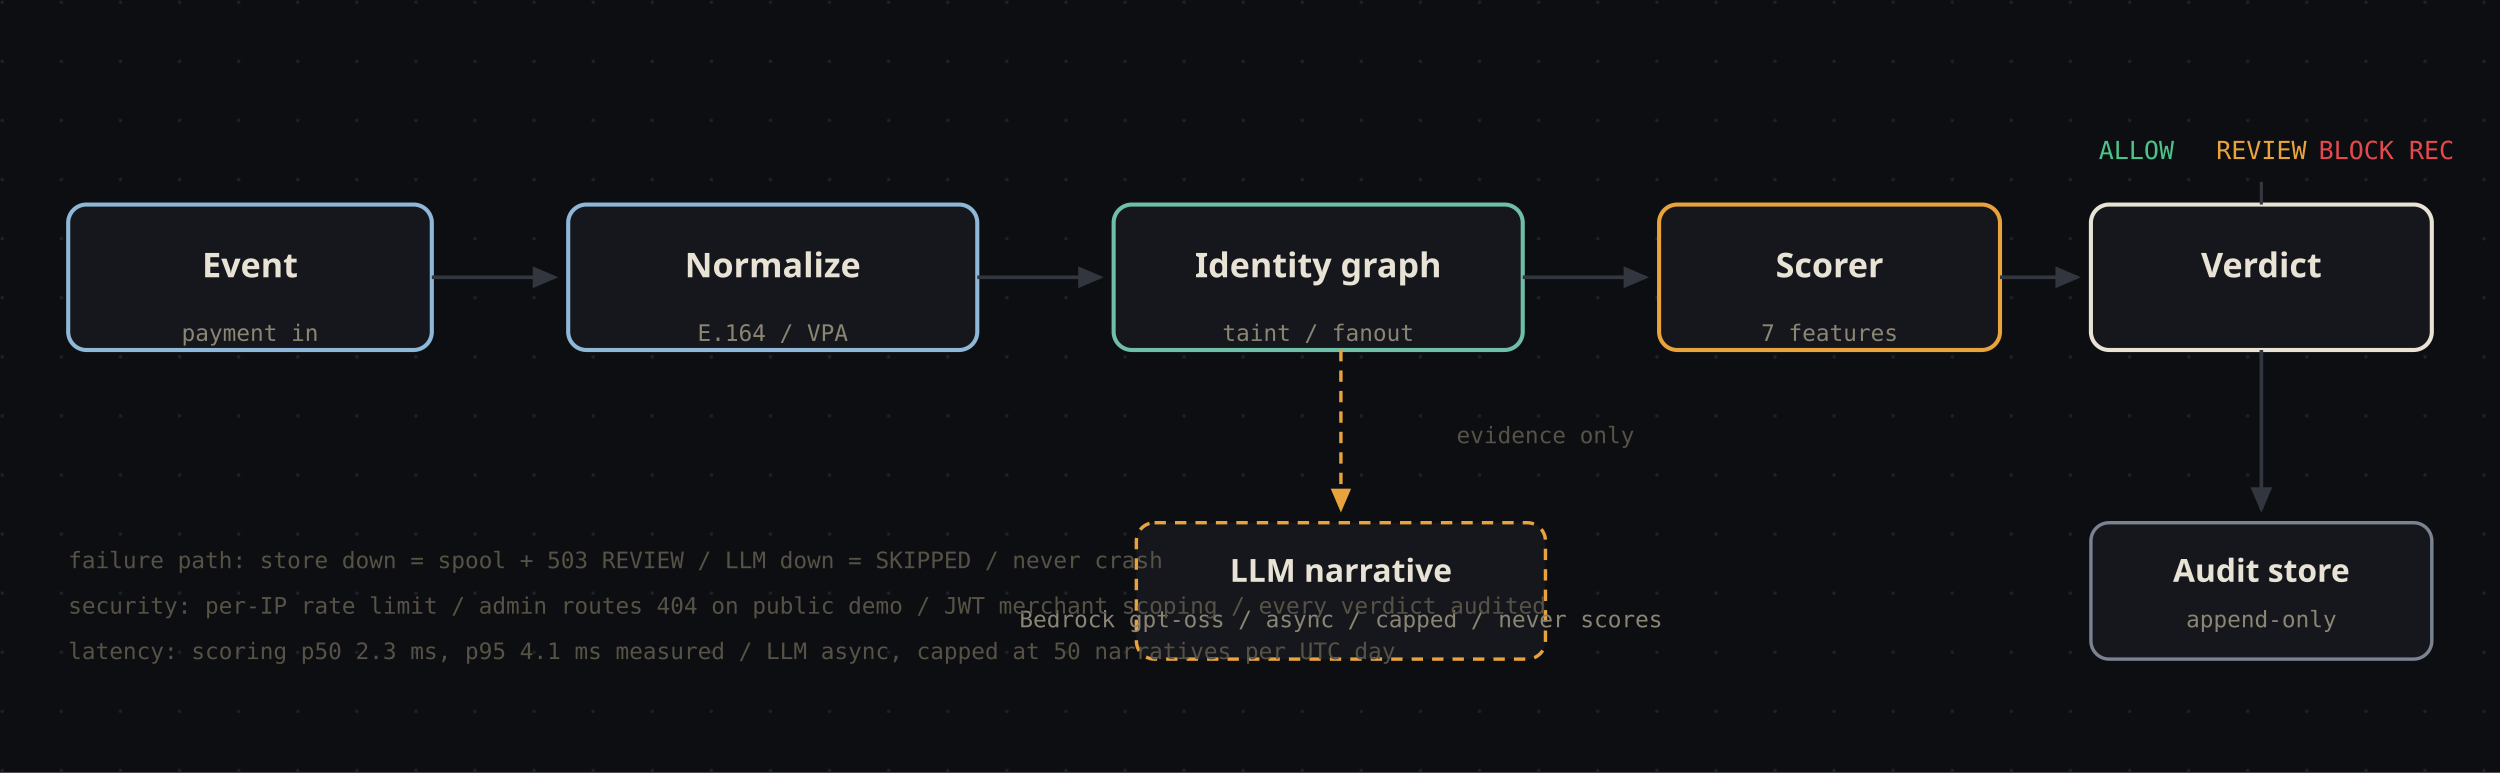
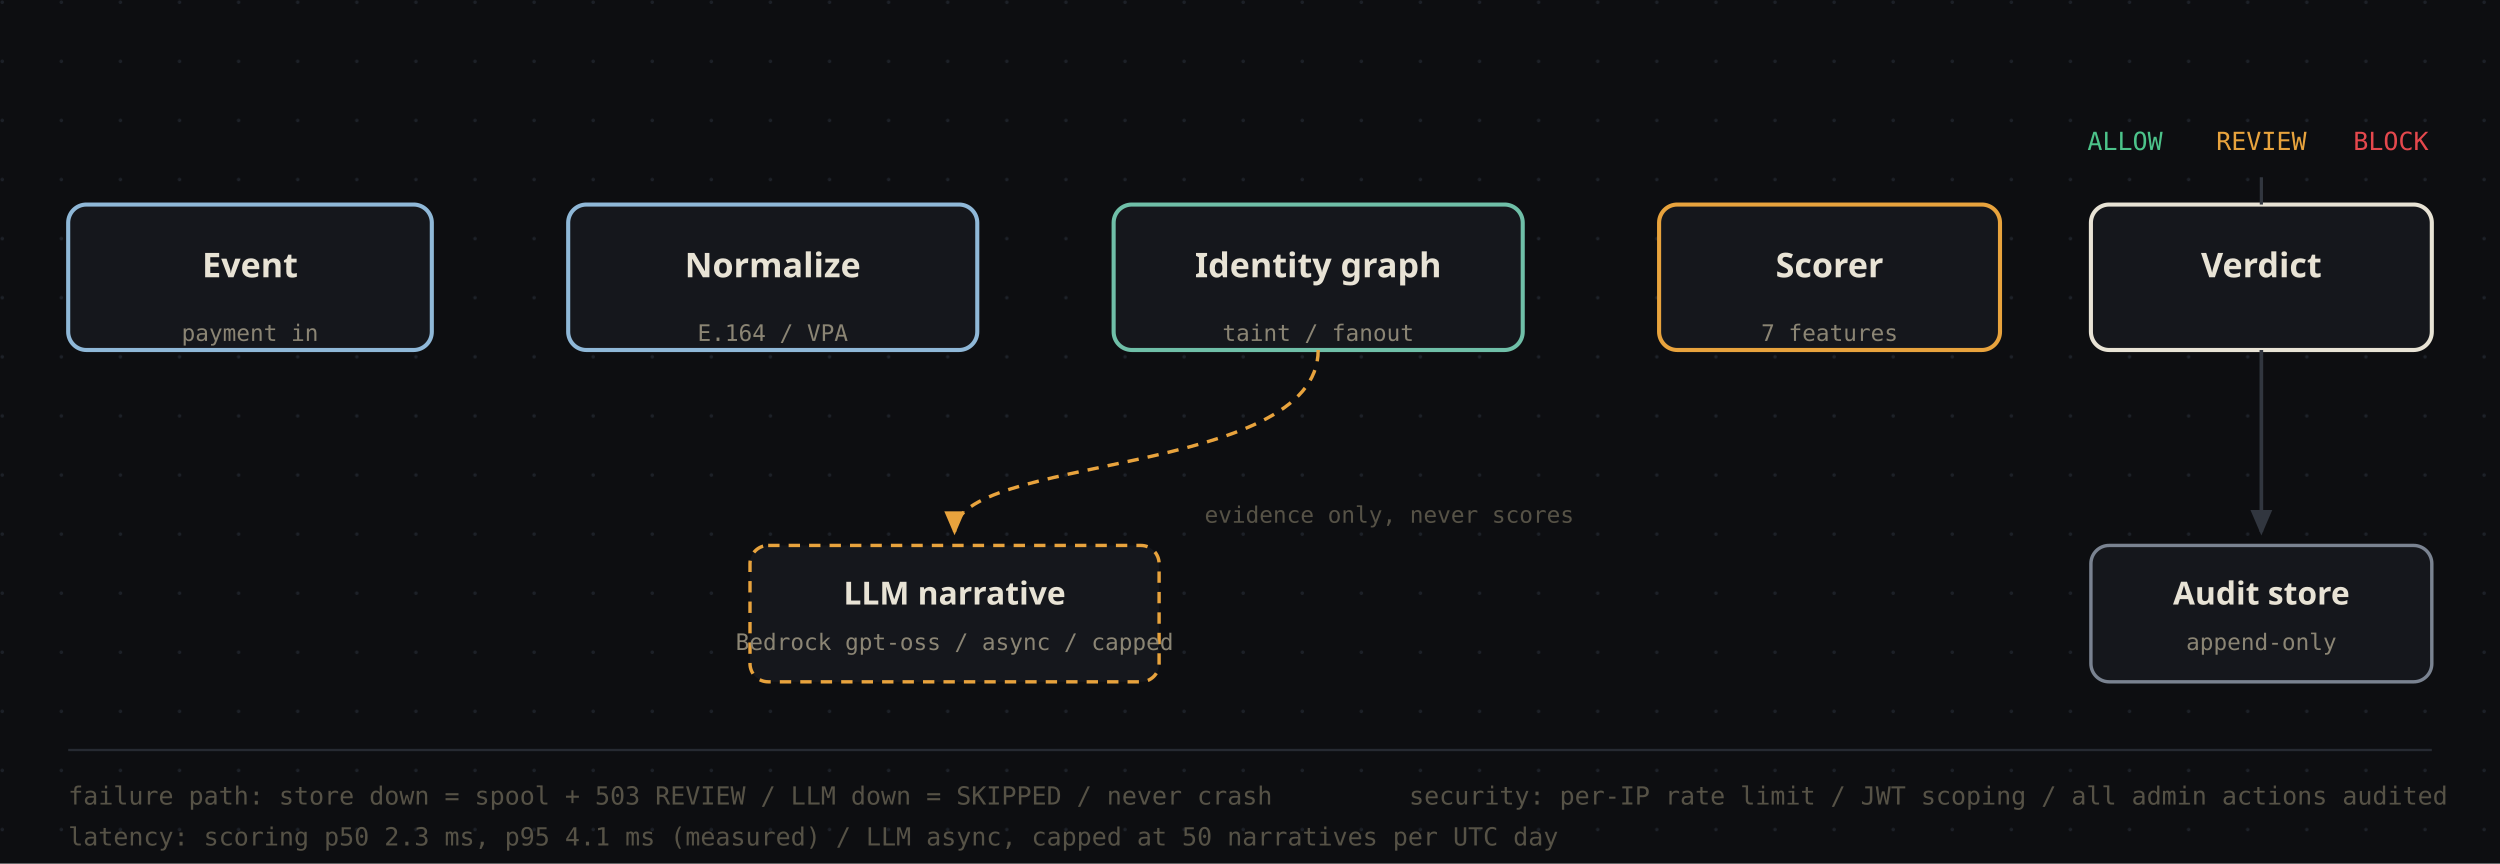
- <svg xmlns="http://www.w3.org/2000/svg" width="1100" height="340" viewBox="0 0 1100 340" role="img" aria-label="Sentinel architecture">
+ <svg xmlns="http://www.w3.org/2000/svg" width="1100" height="380" viewBox="0 0 1100 380" role="img" aria-label="Sentinel architecture">
  <defs>
    <pattern id="a-grid" width="26" height="26" patternUnits="userSpaceOnUse">
      <circle cx="1" cy="1" r="0.8" fill="#1c2027" />
    </pattern>
    <marker id="a-arrow" markerWidth="7" markerHeight="6" refX="6" refY="3" orient="auto">
      <path d="M0,0 L7,3 L0,6 Z" fill="#31363f" />
    </marker>
    <marker id="a-amber" markerWidth="7" markerHeight="6" refX="6" refY="3" orient="auto">
      <path d="M0,0 L7,3 L0,6 Z" fill="#e8a33d" />
    </marker>
  </defs>
-   <rect width="1100" height="340" fill="#0d0e11" />
-   <rect width="1100" height="340" fill="url(#a-grid)" />
+   <rect width="1100" height="380" fill="#0d0e11" />
+   <rect width="1100" height="380" fill="url(#a-grid)" />
  <g stroke="#8fb8d8" stroke-width="1.8" fill="#15171c">
    <rect x="30" y="90" width="160" height="64" rx="8" />
    <rect x="250" y="90" width="180" height="64" rx="8" />
  </g>
  <g stroke="#6fbfa8" stroke-width="1.8" fill="#15171c">
    <rect x="490" y="90" width="180" height="64" rx="8" />
  </g>
  <g stroke="#e8a33d" stroke-width="1.8" fill="#15171c">
    <rect x="730" y="90" width="150" height="64" rx="8" />
  </g>
  <g stroke="#e8e3d5" stroke-width="1.8" fill="#15171c">
    <rect x="920" y="90" width="150" height="64" rx="8" />
  </g>
  <g font-family="Consolas, monospace" font-size="10" fill="#8b8574" text-anchor="middle">
    <text x="110" y="150">payment in</text>
    <text x="340" y="150">E.164 / VPA</text>
    <text x="580" y="150">taint / fanout</text>
    <text x="805" y="150">7 features</text>
  </g>
  <g font-family="Segoe UI, sans-serif" font-size="15" font-weight="600" fill="#e8e3d5" text-anchor="middle">
    <text x="110" y="122">Event</text>
    <text x="340" y="122">Normalize</text>
    <text x="580" y="122">Identity graph</text>
    <text x="805" y="122">Scorer</text>
    <text x="995" y="122">Verdict</text>
  </g>
-   <g stroke="#31363f" stroke-width="1.6" fill="none">
-     <path d="M 190 122 L 244 122" marker-end="url(#a-arrow)" />
-     <path d="M 430 122 L 484 122" marker-end="url(#a-arrow)" />
-     <path d="M 670 122 L 724 122" marker-end="url(#a-arrow)" />
-     <path d="M 880 122 L 914 122" marker-end="url(#a-arrow)" />
+   <g font-family="Consolas, monospace" font-size="11" text-anchor="middle">
+     <text x="935" y="66" fill="#4cc38a">ALLOW</text>
+     <text x="995" y="66" fill="#e8a33d">REVIEW</text>
+     <text x="1052" y="66" fill="#e5484d">BLOCK</text>
  </g>
-   <g font-family="Consolas, monospace" font-size="11" fill="#4cc38a" text-anchor="middle">
-     <text x="940" y="70">ALLOW</text>
-   </g>
-   <g font-family="Consolas, monospace" font-size="11" fill="#e8a33d" text-anchor="middle">
-     <text x="995" y="70">REVIEW</text>
-   </g>
-   <g font-family="Consolas, monospace" font-size="11" fill="#e5484d" text-anchor="middle">
-     <text x="1050" y="70">BLOCK REC</text>
-   </g>
-   <path d="M 995 90 L 995 80" stroke="#31363f" stroke-width="1.4" />
+   <path d="M 995 90 L 995 78" stroke="#31363f" stroke-width="1.4" />
  <g stroke="#e8a33d" stroke-width="1.5" stroke-dasharray="5 4" fill="#15171c">
-     <rect x="500" y="230" width="180" height="60" rx="8" />
+     <rect x="330" y="240" width="180" height="60" rx="8" />
  </g>
  <g font-family="Segoe UI, sans-serif" font-size="14" font-weight="600" fill="#e8e3d5" text-anchor="middle">
-     <text x="590" y="256">LLM narrative</text>
+     <text x="420" y="266">LLM narrative</text>
  </g>
  <g font-family="Consolas, monospace" font-size="10" fill="#8b8574" text-anchor="middle">
-     <text x="590" y="276">Bedrock gpt-oss / async / capped / never scores</text>
+     <text x="420" y="286">Bedrock gpt-oss / async / capped</text>
  </g>
-   <path d="M 590 154 L 590 224" stroke="#e8a33d" stroke-width="1.5" stroke-dasharray="5 4" marker-end="url(#a-amber)" />
-   <g font-family="Consolas, monospace" font-size="10" fill="#565246" text-anchor="middle">
-     <text x="680" y="195">evidence only</text>
+   <path d="M 580 154 C 580 210, 420 200, 420 234" stroke="#e8a33d" stroke-width="1.5" stroke-dasharray="5 4" fill="none" marker-end="url(#a-amber)" />
+   <g font-family="Consolas, monospace" font-size="10" fill="#565246">
+     <text x="530" y="230">evidence only, never scores</text>
  </g>
  <g stroke="#7a8391" stroke-width="1.5" fill="#15171c">
-     <rect x="920" y="230" width="150" height="60" rx="8" />
+     <rect x="920" y="240" width="150" height="60" rx="8" />
  </g>
  <g font-family="Segoe UI, sans-serif" font-size="14" font-weight="600" fill="#e8e3d5" text-anchor="middle">
-     <text x="995" y="256">Audit store</text>
+     <text x="995" y="266">Audit store</text>
  </g>
  <g font-family="Consolas, monospace" font-size="10" fill="#8b8574" text-anchor="middle">
-     <text x="995" y="276">append-only</text>
+     <text x="995" y="286">append-only</text>
  </g>
-   <path d="M 995 154 L 995 224" stroke="#31363f" stroke-width="1.6" marker-end="url(#a-arrow)" />
-   <g font-family="Consolas, monospace" font-size="10" fill="#565246">
-     <text x="30" y="250">failure path: store down = spool + 503 REVIEW / LLM down = SKIPPED / never crash</text>
-     <text x="30" y="270">security: per-IP rate limit / admin routes 404 on public demo / JWT merchant scoping / every verdict audited</text>
-     <text x="30" y="290">latency: scoring p50 2.3 ms, p95 4.1 ms measured / LLM async, capped at 50 narratives per UTC day</text>
+   <path d="M 995 154 L 995 234" stroke="#31363f" stroke-width="1.6" marker-end="url(#a-arrow)" />
+   <line x1="30" y1="330" x2="1070" y2="330" stroke="#262a32" />
+   <g font-family="Consolas, monospace" font-size="11" fill="#565246">
+     <text x="30" y="354">failure path: store down = spool + 503 REVIEW / LLM down = SKIPPED / never crash</text>
+     <text x="620" y="354">security: per-IP rate limit / JWT scoping / all admin actions audited</text>
+     <text x="30" y="372">latency: scoring p50 2.3 ms, p95 4.1 ms (measured) / LLM async, capped at 50 narratives per UTC day</text>
  </g>
</svg>
